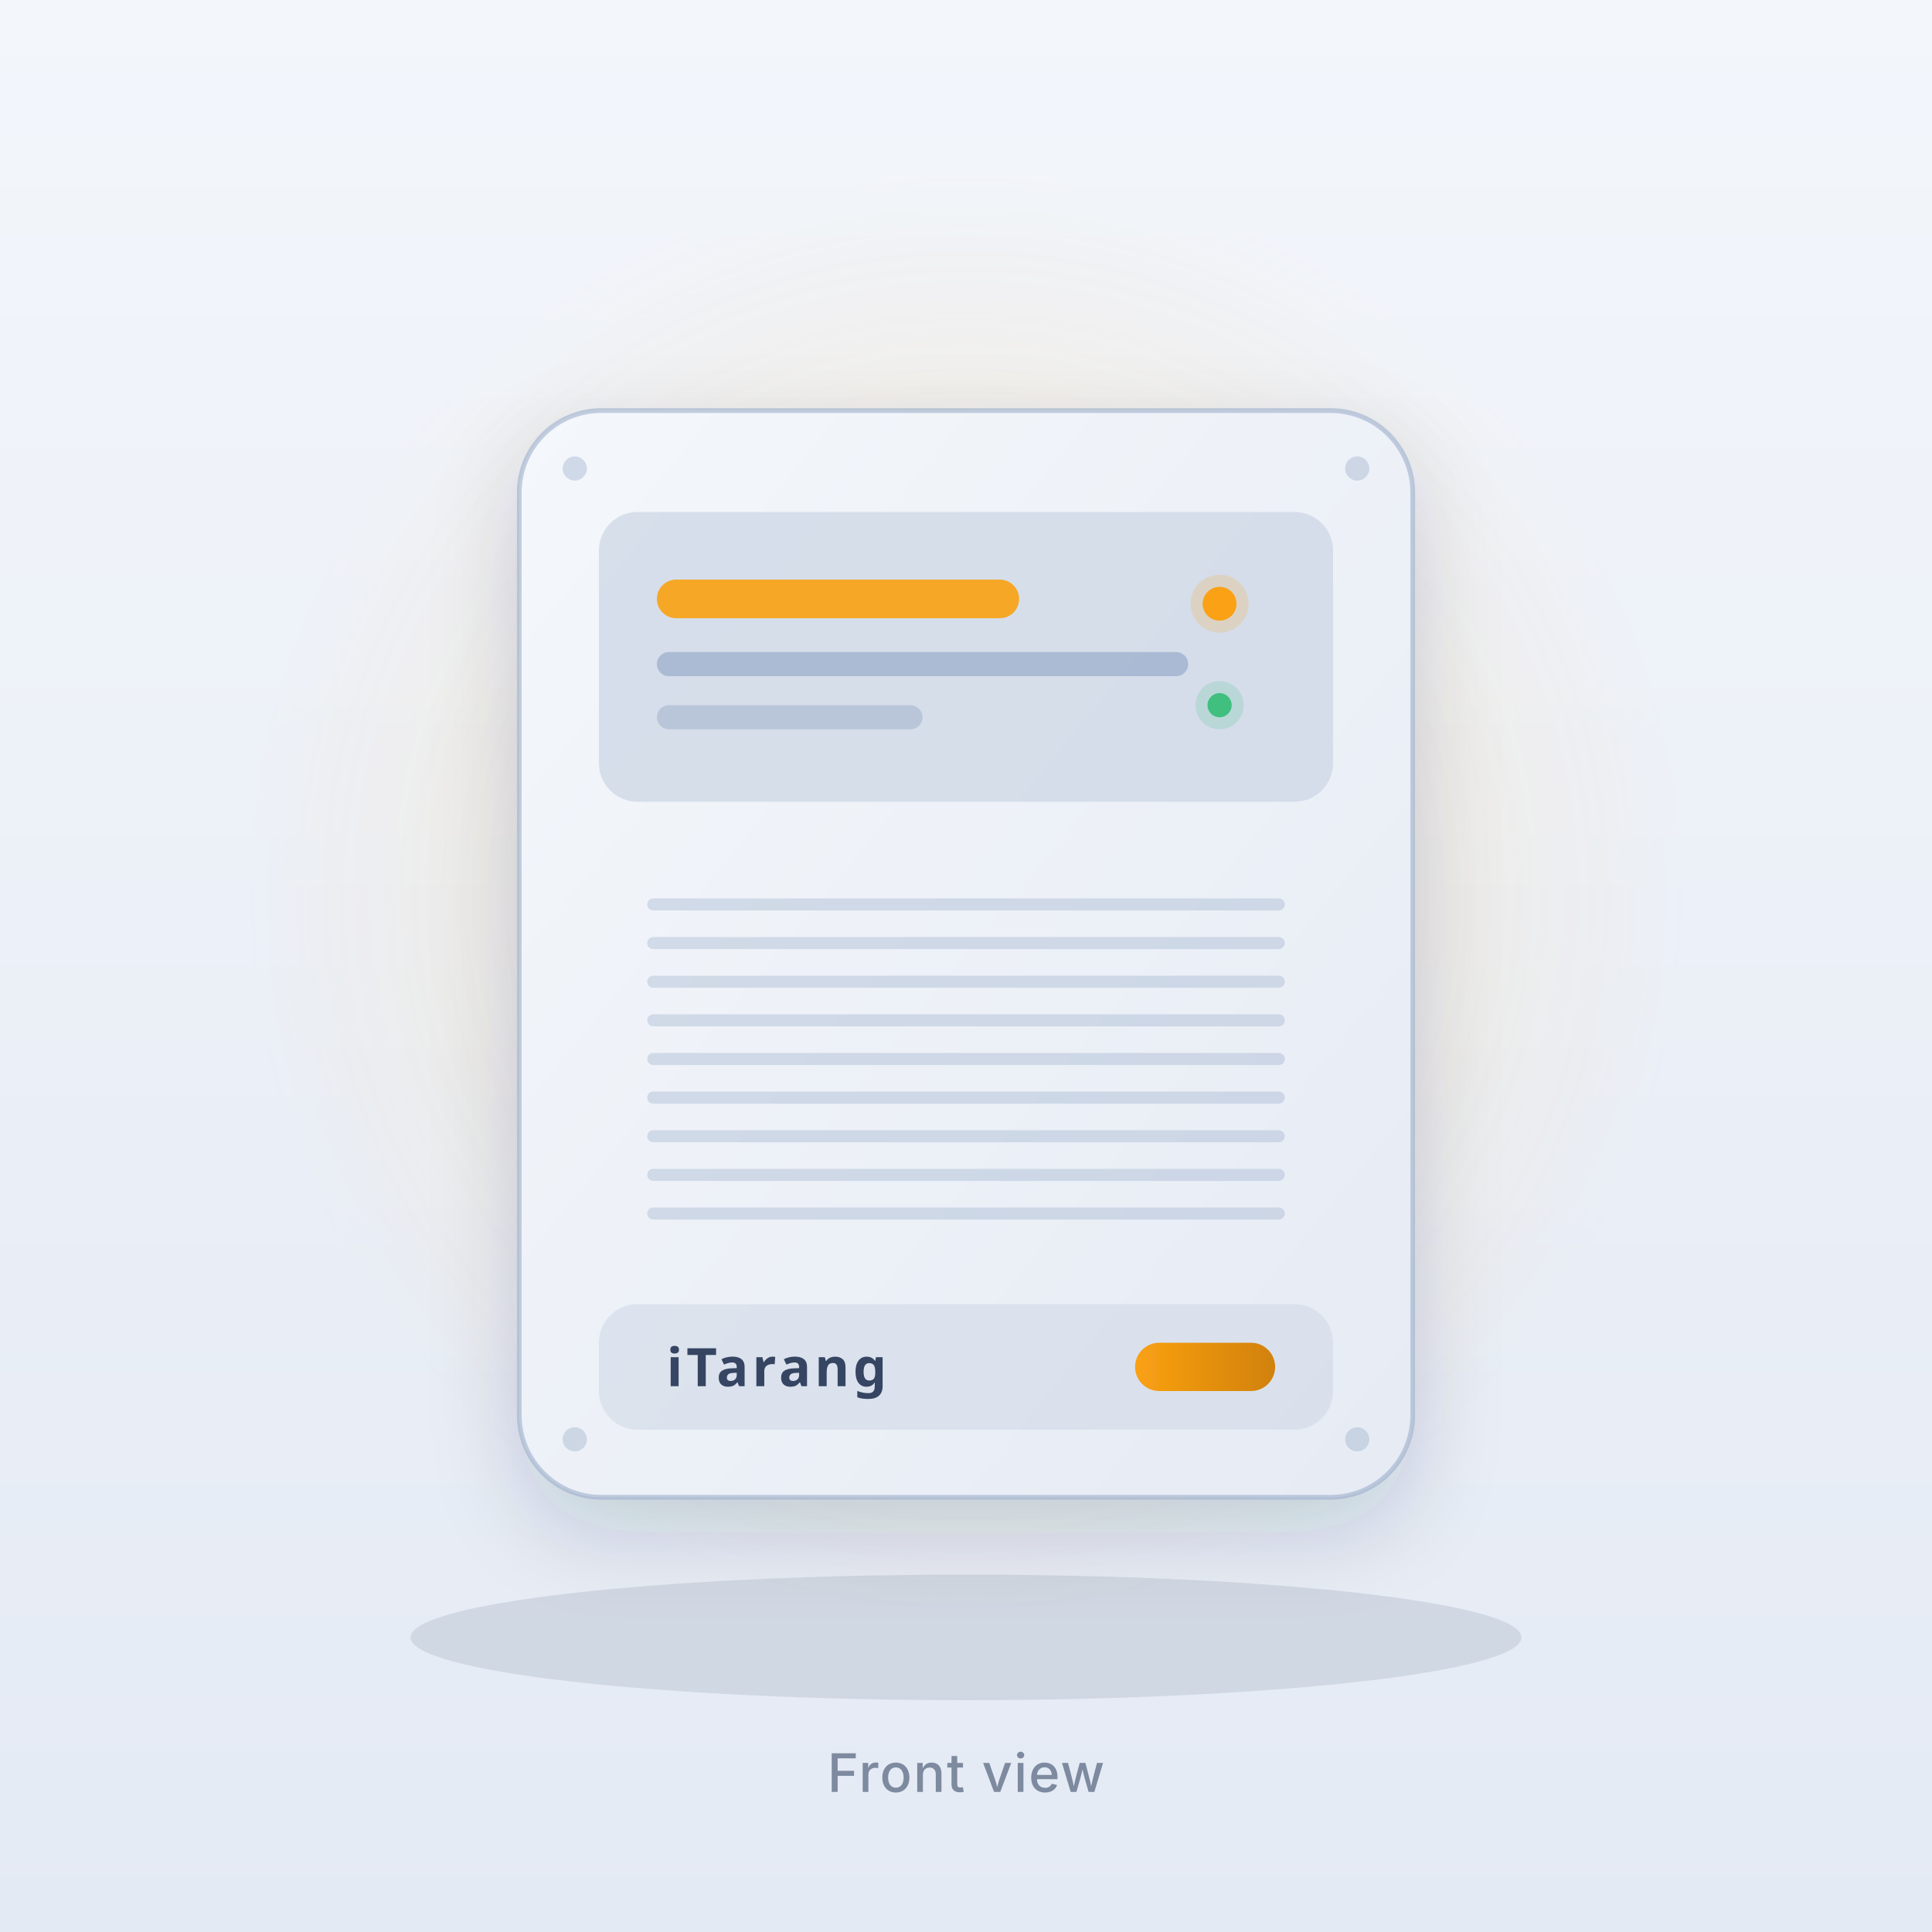
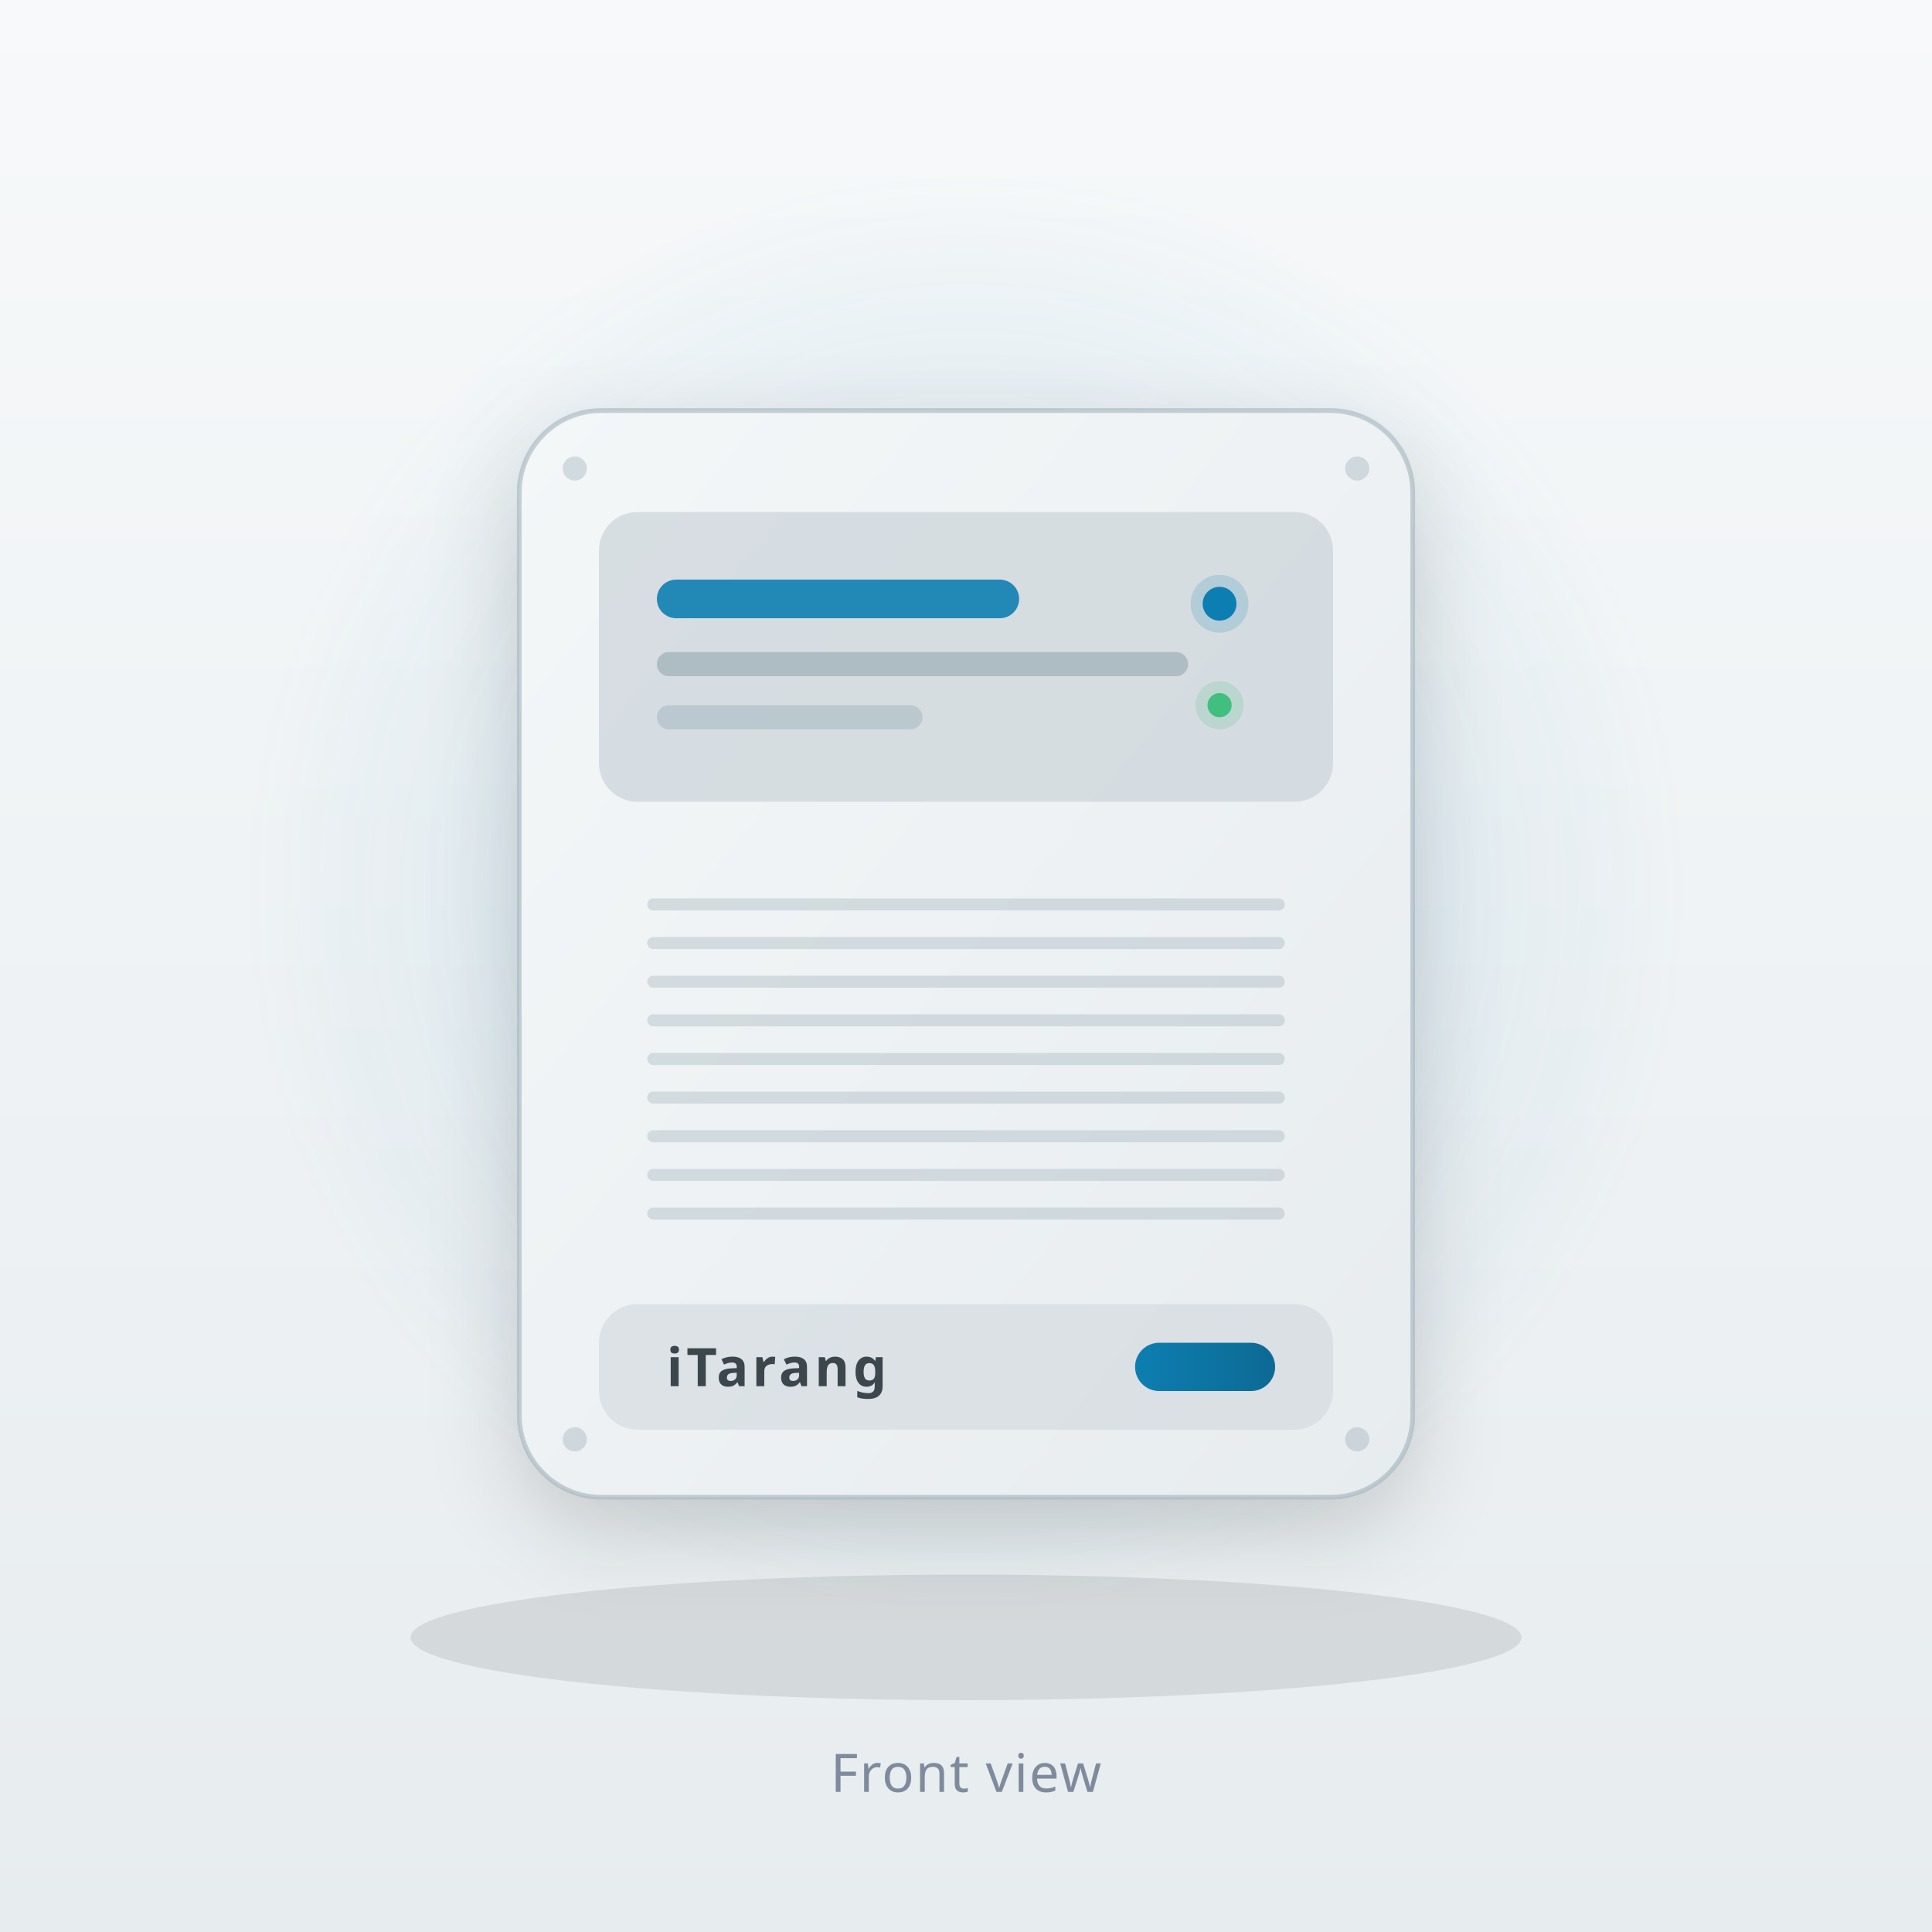
<svg xmlns="http://www.w3.org/2000/svg" viewBox="0 0 800 800" width="800" height="800" role="img" aria-labelledby="inverter-2-front-title">
  <defs>
    <linearGradient id="bg" x1="0" y1="0" x2="0" y2="1">
-       <stop offset="0" stop-color="#f3f6fb" />
-       <stop offset="1" stop-color="#e4eaf4" />
+       <stop offset="0" stop-color="#f7f9fa" />
+       <stop offset="1" stop-color="#e7ecef" />
    </linearGradient>
    <linearGradient id="body" x1="0" y1="0" x2="1" y2="1">
-       <stop offset="0" stop-color="#f4f7fb" />
-       <stop offset="1" stop-color="#e6ebf4" />
+       <stop offset="0" stop-color="#f4f7f8" />
+       <stop offset="1" stop-color="#e7ecef" />
    </linearGradient>
    <linearGradient id="bodySide" x1="0" y1="0" x2="1" y2="0">
-       <stop offset="0" stop-color="#cdd7e6" />
-       <stop offset="1" stop-color="#e6ebf4" />
+       <stop offset="0" stop-color="#ced6db" />
+       <stop offset="1" stop-color="#e7ecef" />
    </linearGradient>
-     <linearGradient id="amber" x1="0" y1="0" x2="1" y2="0">
-       <stop offset="0" stop-color="#faa113" />
-       <stop offset="1" stop-color="#d1810a" />
+     <linearGradient id="accent" x1="0" y1="0" x2="1" y2="0">
+       <stop offset="0" stop-color="#107eb1" />
+       <stop offset="1" stop-color="#0b6a94" />
    </linearGradient>
    <radialGradient id="glow" cx="0.5" cy="0.5" r="0.5">
-       <stop offset="0" stop-color="#faa113" stop-opacity="0.55" />
-       <stop offset="1" stop-color="#faa113" stop-opacity="0" />
+       <stop offset="0" stop-color="#107eb1" stop-opacity="0.55" />
+       <stop offset="1" stop-color="#107eb1" stop-opacity="0" />
    </radialGradient>
    <filter id="soft" x="-20%" y="-20%" width="140%" height="140%">
-       <feDropShadow dx="0" dy="14" stdDeviation="18" flood-color="#0f2340" flood-opacity="0.16" />
+       <feDropShadow dx="0" dy="14" stdDeviation="18" flood-color="#12181d" flood-opacity="0.16" />
    </filter>
  </defs>
  <rect width="800" height="800" fill="url(#bg)" />
  <circle cx="400" cy="370" r="300" fill="url(#glow)" opacity="0.35" />
-   <ellipse cx="400" cy="678" rx="230" ry="26" fill="#0f2340" opacity="0.1" />
+   <ellipse cx="400" cy="678" rx="230" ry="26" fill="#12181d" opacity="0.1" />
  <g filter="url(#soft)">
    <rect x="215" y="170" width="370" height="450" rx="34" fill="url(#body)" />
-     <rect x="215" y="170" width="370" height="450" rx="34" fill="none" stroke="#8ea3c4" stroke-width="2" opacity="0.5" />
-     <rect x="248" y="212" width="304" height="120" rx="16" fill="#cdd7e6" opacity="0.75" />
-     <rect x="272" y="240" width="150" height="16" rx="8" fill="#faa113" opacity="0.9" />
-     <rect x="272" y="270" width="220" height="10" rx="5" fill="#8ea3c4" opacity="0.6" />
-     <rect x="272" y="292" width="110" height="10" rx="5" fill="#8ea3c4" opacity="0.4" />
-     <circle cx="505" cy="250" r="7" fill="#faa113" />
-     <circle cx="505" cy="250" r="12" fill="#faa113" opacity="0.18" />
+     <rect x="215" y="170" width="370" height="450" rx="34" fill="none" stroke="#93a7b1" stroke-width="2" opacity="0.5" />
+     <rect x="248" y="212" width="304" height="120" rx="16" fill="#ced6db" opacity="0.75" />
+     <rect x="272" y="240" width="150" height="16" rx="8" fill="#107eb1" opacity="0.9" />
+     <rect x="272" y="270" width="220" height="10" rx="5" fill="#93a7b1" opacity="0.6" />
+     <rect x="272" y="292" width="110" height="10" rx="5" fill="#93a7b1" opacity="0.4" />
+     <circle cx="505" cy="250" r="7" fill="#107eb1" />
+     <circle cx="505" cy="250" r="12" fill="#107eb1" opacity="0.18" />
    <circle cx="505" cy="292" r="5" fill="#3fbf7f" />
    <circle cx="505" cy="292" r="10" fill="#3fbf7f" opacity="0.18" />
-     <rect x="268" y="372" width="264" height="5" rx="2.5" fill="#8ea3c4" opacity="0.32" />
-     <rect x="268" y="388" width="264" height="5" rx="2.5" fill="#8ea3c4" opacity="0.32" />
-     <rect x="268" y="404" width="264" height="5" rx="2.5" fill="#8ea3c4" opacity="0.32" />
-     <rect x="268" y="420" width="264" height="5" rx="2.5" fill="#8ea3c4" opacity="0.32" />
-     <rect x="268" y="436" width="264" height="5" rx="2.5" fill="#8ea3c4" opacity="0.32" />
-     <rect x="268" y="452" width="264" height="5" rx="2.5" fill="#8ea3c4" opacity="0.32" />
-     <rect x="268" y="468" width="264" height="5" rx="2.5" fill="#8ea3c4" opacity="0.32" />
-     <rect x="268" y="484" width="264" height="5" rx="2.5" fill="#8ea3c4" opacity="0.32" />
-     <rect x="268" y="500" width="264" height="5" rx="2.5" fill="#8ea3c4" opacity="0.32" />
-     <rect x="248" y="540" width="304" height="52" rx="16" fill="#cdd7e6" opacity="0.55" />
-     <text x="276" y="574" font-family="Sora, system-ui, sans-serif" font-size="22" font-weight="700" letter-spacing="1.5" fill="#16294a" opacity="0.85">iTarang</text>
-     <rect x="470" y="556" width="58" height="20" rx="10" fill="url(#amber)" />
-     <circle cx="238" cy="194" r="5" fill="#8ea3c4" opacity="0.35" />
-     <circle cx="562" cy="194" r="5" fill="#8ea3c4" opacity="0.35" />
-     <circle cx="238" cy="596" r="5" fill="#8ea3c4" opacity="0.35" />
-     <circle cx="562" cy="596" r="5" fill="#8ea3c4" opacity="0.35" />
+     <rect x="268" y="372" width="264" height="5" rx="2.5" fill="#93a7b1" opacity="0.32" />
+     <rect x="268" y="388" width="264" height="5" rx="2.5" fill="#93a7b1" opacity="0.32" />
+     <rect x="268" y="404" width="264" height="5" rx="2.5" fill="#93a7b1" opacity="0.32" />
+     <rect x="268" y="420" width="264" height="5" rx="2.5" fill="#93a7b1" opacity="0.32" />
+     <rect x="268" y="436" width="264" height="5" rx="2.5" fill="#93a7b1" opacity="0.32" />
+     <rect x="268" y="452" width="264" height="5" rx="2.5" fill="#93a7b1" opacity="0.32" />
+     <rect x="268" y="468" width="264" height="5" rx="2.5" fill="#93a7b1" opacity="0.32" />
+     <rect x="268" y="484" width="264" height="5" rx="2.5" fill="#93a7b1" opacity="0.32" />
+     <rect x="268" y="500" width="264" height="5" rx="2.5" fill="#93a7b1" opacity="0.32" />
+     <rect x="248" y="540" width="304" height="52" rx="16" fill="#ced6db" opacity="0.55" />
+     <text x="276" y="574" font-family="'Plus Jakarta Sans', system-ui, sans-serif" font-size="22" font-weight="700" letter-spacing="1.5" fill="#1d2a33" opacity="0.85">iTarang</text>
+     <rect x="470" y="556" width="58" height="20" rx="10" fill="url(#accent)" />
+     <circle cx="238" cy="194" r="5" fill="#93a7b1" opacity="0.35" />
+     <circle cx="562" cy="194" r="5" fill="#93a7b1" opacity="0.35" />
+     <circle cx="238" cy="596" r="5" fill="#93a7b1" opacity="0.35" />
+     <circle cx="562" cy="596" r="5" fill="#93a7b1" opacity="0.35" />
  </g>
-   <text x="400" y="742" text-anchor="middle" font-family="Inter, system-ui, sans-serif" font-size="22" font-weight="500" letter-spacing="0.6" fill="#16294a" opacity="0.5">Front view</text>
+   <text x="400" y="742" text-anchor="middle" font-family="'Plus Jakarta Sans', system-ui, sans-serif" font-size="22" font-weight="500" letter-spacing="0.6" fill="#16294a" opacity="0.5">Front view</text>
</svg>
